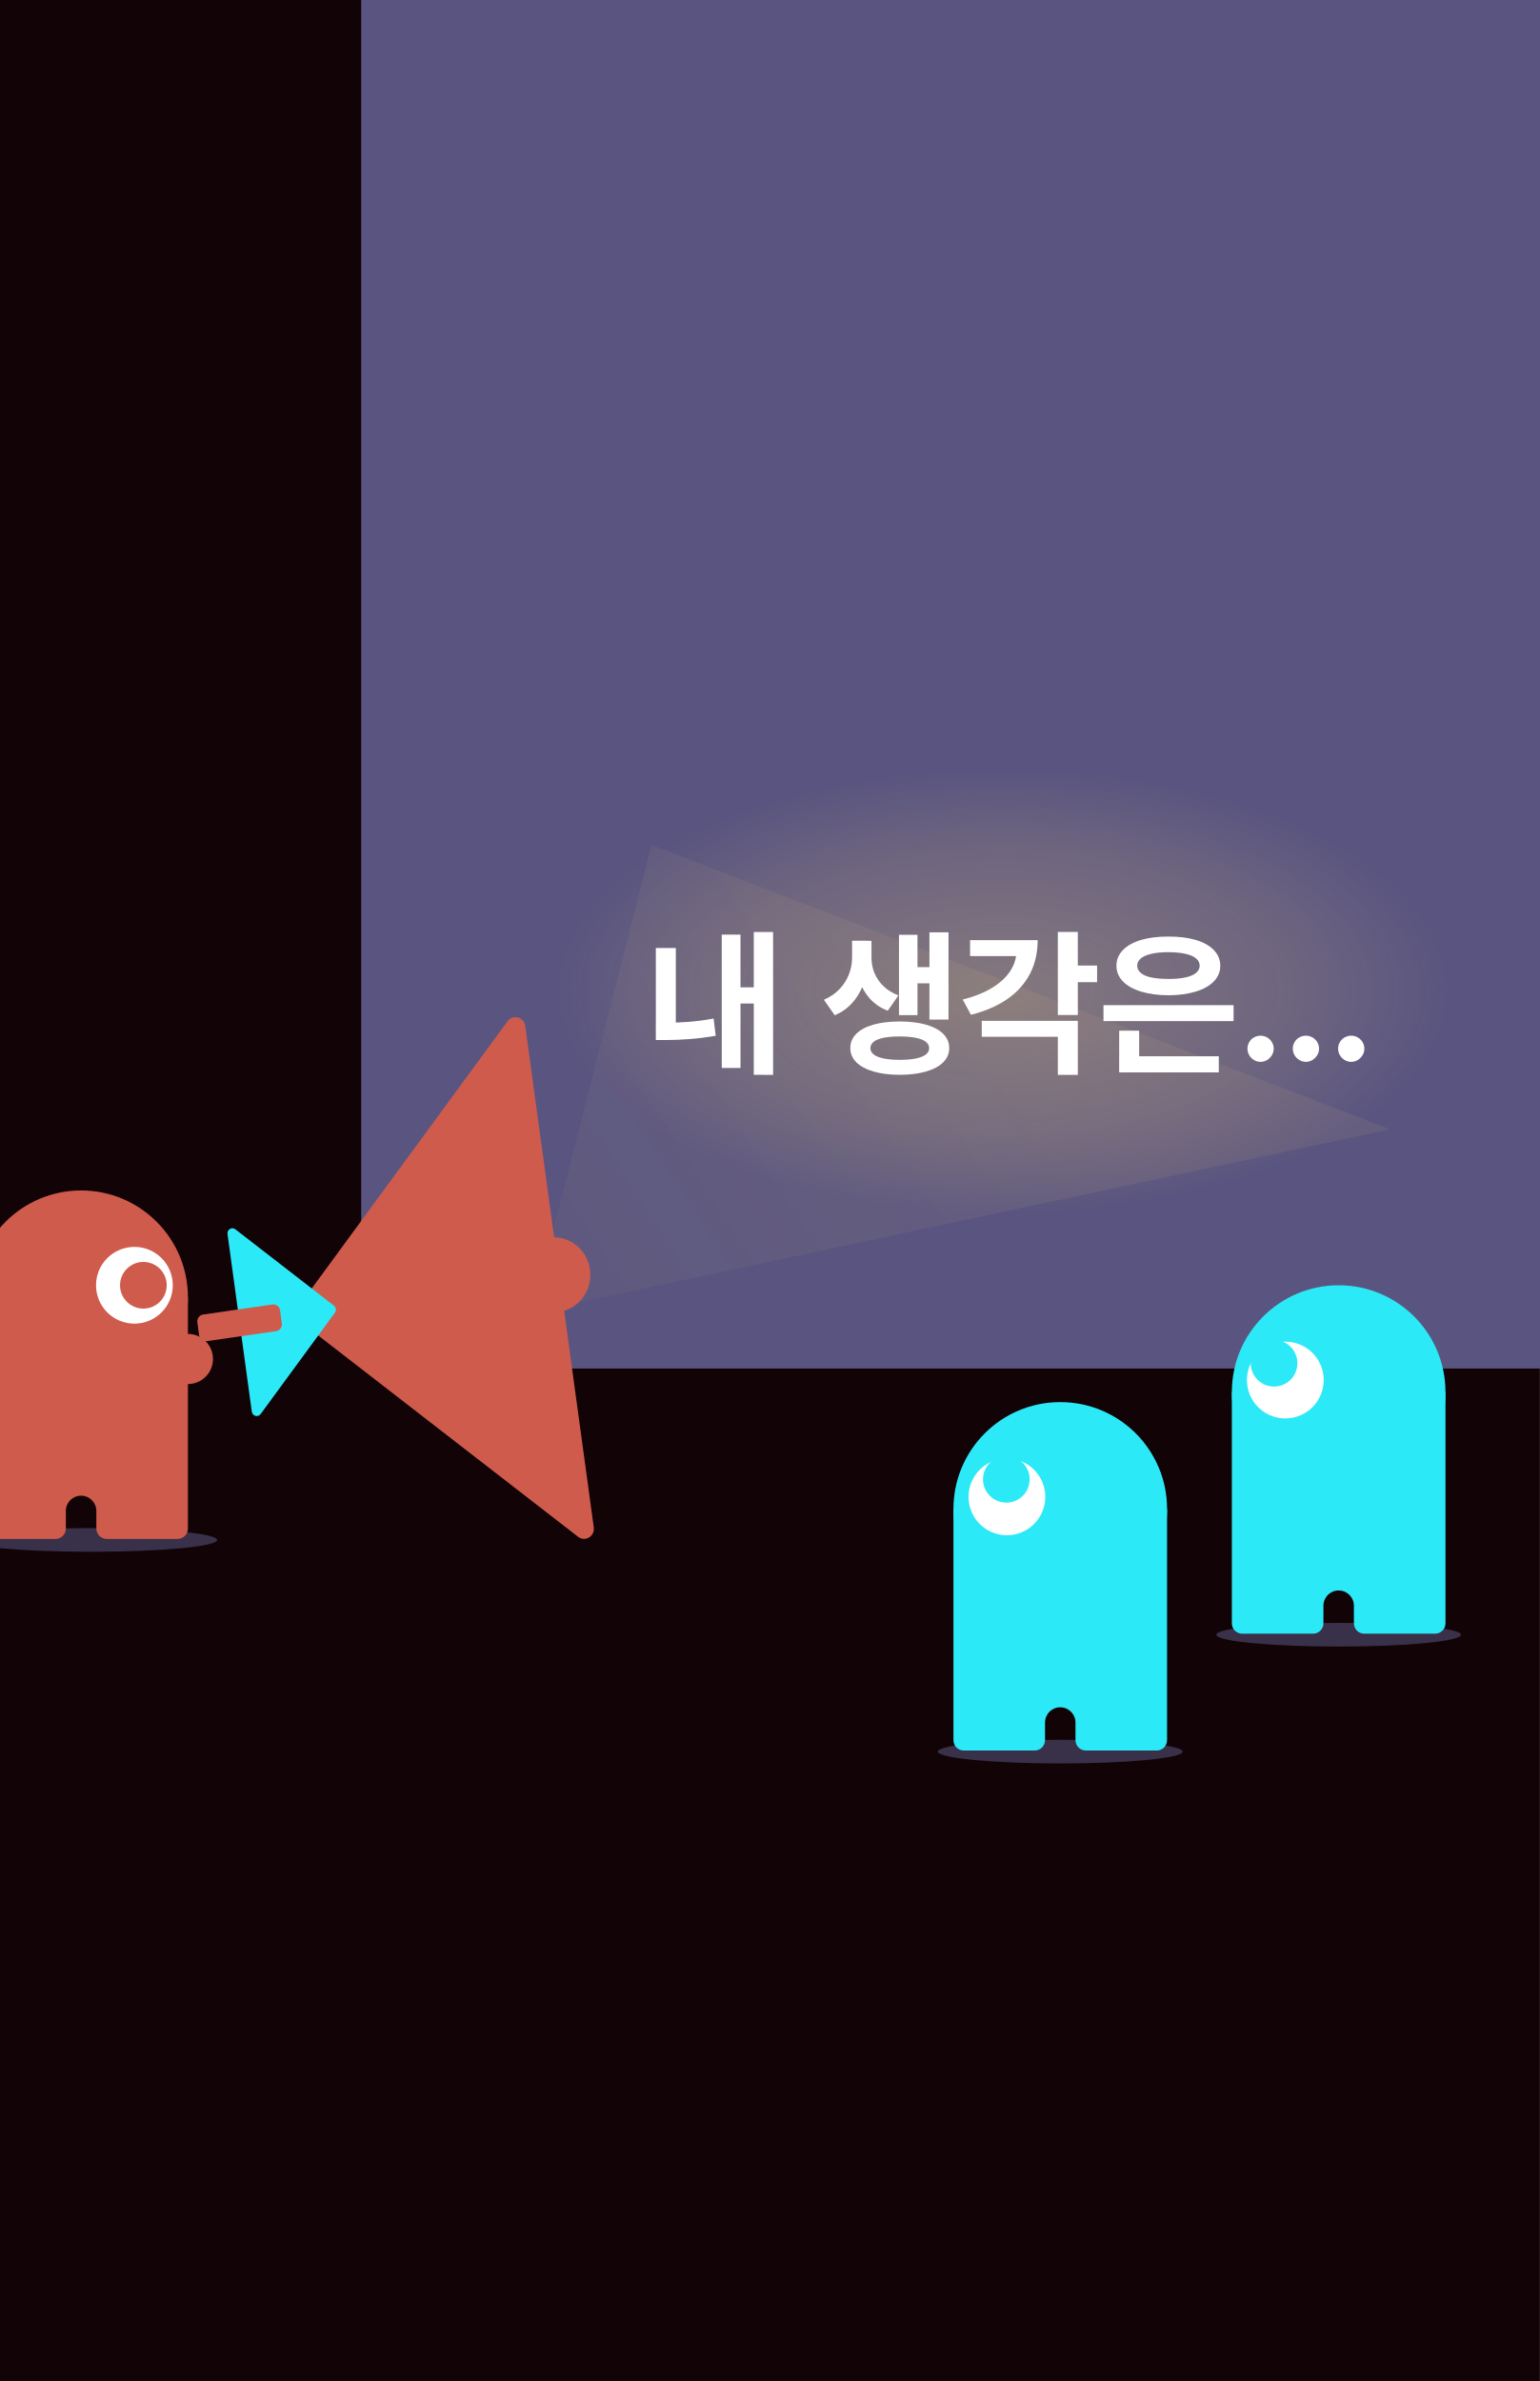
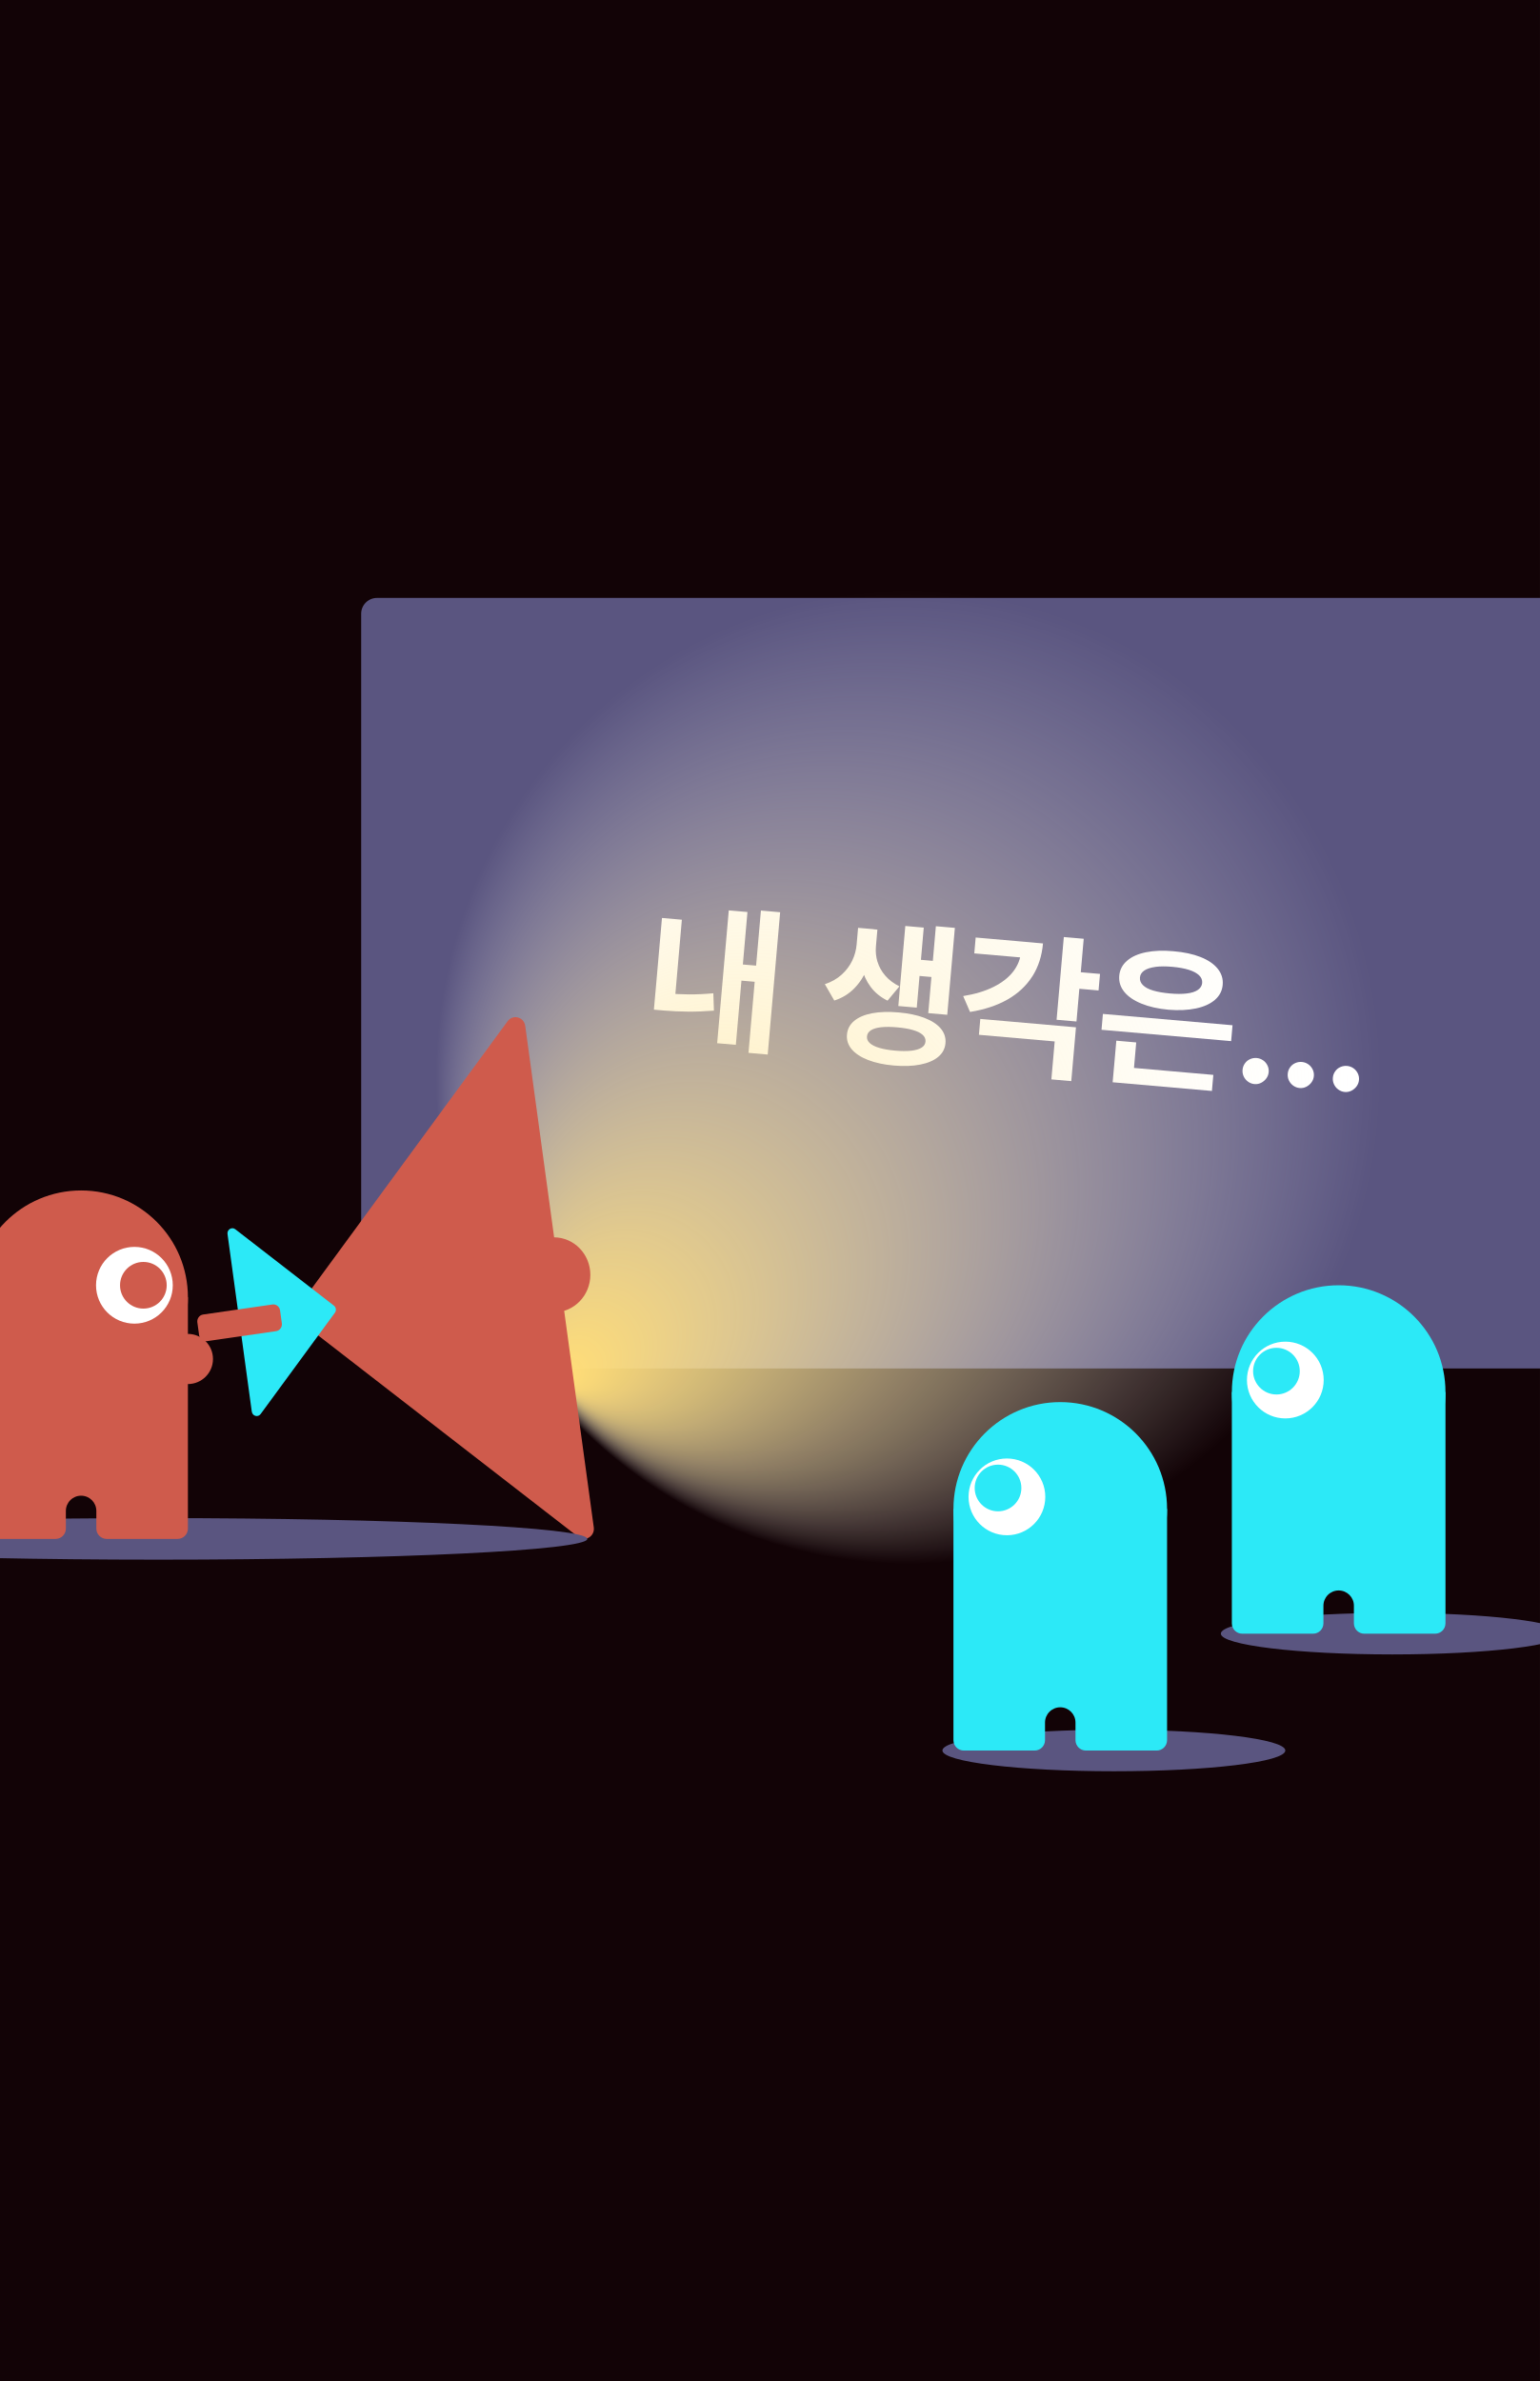
<svg xmlns="http://www.w3.org/2000/svg" id="_레이어_1" data-name="레이어 1" viewBox="0 0 390 603">
  <defs>
    <style>
      .cls-1 {
-         fill: none;
+         fill: url(#_무제_그라디언트_12);
      }

      .cls-2 {
        fill: #5a5580;
      }

      .cls-3 {
        fill: #fff;
      }

      .cls-4 {
        fill: #2ce9f7;
      }

      .cls-5 {
        fill: #cf5b4c;
      }

      .cls-6 {
        fill: #120306;
      }
    </style>
-     <linearGradient id="beam-light" x1="141" y1="323" x2="254" y2="249" gradientUnits="userSpaceOnUse">
-       <stop offset="0" stop-color="#ffdd78" stop-opacity=".03" />
-       <stop offset="1" stop-color="#ffdd78" stop-opacity=".07" />
-     </linearGradient>
-     <radialGradient id="wall-light" cx=".5" cy=".5" r=".5">
-       <stop offset="0" stop-color="#ffdd78" stop-opacity=".26" />
-       <stop offset=".65" stop-color="#ffdd78" stop-opacity=".12" />
-       <stop offset="1" stop-color="#ffdd78" stop-opacity="0" />
+     <radialGradient id="_무제_그라디언트_12" data-name="무제 그라디언트 12" cx="352.39" cy="290.46" fx="239.7" fy="385.64" r="152.6" gradientTransform="translate(-93.21 -39.83) scale(.98 1.01)" gradientUnits="userSpaceOnUse">
+       <stop offset=".01" stop-color="#ffdd78" />
+       <stop offset=".8" stop-color="#fff" stop-opacity="0" />
    </radialGradient>
  </defs>
  <rect class="cls-6" y="0" width="390" height="603" />
-   <rect id="architectural-wall" class="cls-2" x="91.47" y="-20" width="328.53" height="366.58" />
-   <path id="projection-beam" d="M139 316L165 214L352 286L141 331Z" fill="url(#beam-light)" />
-   <ellipse id="wall-illumination" cx="254" cy="251" rx="113" ry="56" fill="url(#wall-light)" />
-   <g id="projected-message" transform="rotate(-5 254 254)">
+   <rect class="cls-6" y="0" width="390" height="603" />
+   <rect class="cls-2" x="91.47" y="151.43" width="348.48" height="195.15" rx="4" ry="4" />
+   <g>
    <path class="cls-3" d="M174.52,251.83c1.99.02,4.04-.08,6.14-.28l.15,4.4c-2.3.18-4.5.27-6.59.25-2.09-.02-4.16-.11-6.2-.29l-2.41-.21.38-4.37,2.41.21c2.08.18,4.12.28,6.11.3ZM170.87,253.71l-5.04-.44,1.82-20.79,5.04.44-1.82,20.79ZM186.36,264.61l-4.73-.41,2.94-33.64,4.73.41-2.94,33.64ZM192.47,248.76l-6.11-.53.36-4.09,6.11.53-.36,4.09ZM194.43,267.07l-4.87-.43,3.15-36.04,4.87.43-3.15,36.04Z" />
    <path class="cls-3" d="M219.49,245.49c-.75,1.87-1.82,3.5-3.21,4.89-1.38,1.39-3.05,2.4-4.99,3.01l-2.39-4.14c1.68-.56,3.1-1.36,4.26-2.42,1.16-1.05,2.05-2.24,2.67-3.54.63-1.31,1-2.67,1.12-4.08l.37-4.23,3.94.34-.37,4.23c-.18,2.08-.65,4.06-1.41,5.93ZM234.1,257.78c1.83.69,3.21,1.59,4.14,2.68.93,1.1,1.33,2.35,1.21,3.74-.12,1.38-.73,2.54-1.84,3.46-1.1.92-2.62,1.57-4.55,1.95-1.93.38-4.16.46-6.69.24-2.52-.22-4.69-.69-6.52-1.4-1.83-.71-3.21-1.62-4.14-2.71-.93-1.1-1.33-2.34-1.21-3.72.12-1.4.73-2.56,1.84-3.48,1.1-.92,2.61-1.56,4.53-1.93,1.92-.36,4.14-.43,6.68-.21,2.53.22,4.71.68,6.55,1.37ZM222.24,243.57c.38,1.27,1.04,2.44,1.96,3.52.93,1.08,2.13,1.98,3.59,2.71l-3.01,3.62c-1.76-.86-3.18-2.02-4.27-3.47-1.09-1.46-1.84-3.09-2.26-4.91-.42-1.82-.54-3.73-.37-5.73l.37-4.23,3.96.35-.37,4.23c-.12,1.34.01,2.65.39,3.92ZM223.18,260.15c-1.13.12-2,.38-2.61.77s-.95.91-1,1.56c-.06.65.18,1.21.72,1.7.54.49,1.34.89,2.43,1.21,1.08.32,2.41.55,4,.69,1.58.14,2.93.14,4.05.02,1.12-.13,1.99-.38,2.61-.77.62-.38.96-.9,1.01-1.55.06-.65-.19-1.22-.73-1.71-.54-.49-1.36-.9-2.46-1.21-1.1-.32-2.42-.54-3.98-.68-1.57-.14-2.92-.15-4.04-.03ZM232.18,255.19l-4.67-.41,1.77-20.27,4.67.41-1.77,20.27ZM237.22,247.55l-5.78-.51.36-4.09,5.78.51-.36,4.09ZM239.9,257l-4.81-.42,1.93-22.01,4.81.42-1.93,22.01Z" />
    <path class="cls-3" d="M261.45,247.26c-1.52,2.39-3.61,4.34-6.26,5.86-2.66,1.51-5.83,2.57-9.52,3.16l-1.74-4.02c3.02-.49,5.6-1.27,7.73-2.34,2.13-1.07,3.78-2.36,4.95-3.88,1.17-1.52,1.83-3.2,2-5.05l.22-2.53,5.32.47c-.28,3.16-1.17,5.94-2.69,8.33ZM261.51,242.74l-14.76-1.29.35-4.02,14.76,1.29-.35,4.02ZM271.31,273.8l-5.04-.44.84-9.61-19.19-1.68.35-4.02,24.23,2.12-1.19,13.63ZM272.63,258.7l-5.04-.44,1.83-20.95,5.04.44-1.83,20.95ZM278.22,250.84l-6.29-.55.37-4.19,6.29.55-.37,4.19Z" />
    <path class="cls-3" d="M311.8,263.67l-32.83-2.87.35-4.02,32.83,2.87-.35,4.02ZM306.93,276.29l-25.14-2.2.36-4.07,25.14,2.2-.36,4.07ZM287.08,271.77l-5.04-.44.68-7.77,5.04.44-.68,7.77ZM304.04,242.37c1.93.76,3.38,1.75,4.35,2.96.98,1.21,1.4,2.57,1.27,4.08-.13,1.52-.79,2.78-1.96,3.8-1.17,1.02-2.77,1.75-4.8,2.18s-4.35.54-6.96.33c-2.64-.24-4.92-.76-6.84-1.54s-3.38-1.77-4.36-2.98c-.98-1.21-1.41-2.57-1.28-4.09.13-1.5.79-2.77,1.97-3.79,1.18-1.03,2.78-1.75,4.81-2.16s4.36-.5,7-.25c2.61.22,4.88.7,6.81,1.46ZM292.59,244.88c-1.2.16-2.14.47-2.8.92-.66.45-1.03,1.04-1.09,1.77-.06.71.19,1.35.76,1.92.57.57,1.43,1.03,2.59,1.37,1.16.35,2.58.59,4.25.74,1.66.15,3.09.15,4.28,0,1.19-.14,2.12-.44,2.79-.9.66-.46,1.03-1.05,1.09-1.76.06-.73-.19-1.37-.77-1.93-.58-.56-1.44-1.03-2.59-1.39-1.15-.37-2.56-.62-4.22-.77-1.66-.15-3.09-.14-4.3.02Z" />
    <path class="cls-3" d="M316.08,273.94c-.49-.35-.85-.8-1.1-1.33-.25-.53-.34-1.1-.29-1.69.05-.58.24-1.11.58-1.59.33-.48.77-.85,1.31-1.09.54-.25,1.11-.34,1.7-.29s1.13.25,1.61.58c.48.33.85.77,1.11,1.3.26.53.36,1.09.31,1.67-.05.59-.25,1.13-.6,1.61-.35.48-.79.85-1.32,1.12-.53.27-1.1.37-1.69.32s-1.13-.26-1.62-.61Z" />
    <path class="cls-3" d="M327.52,274.94c-.49-.35-.85-.8-1.1-1.33-.25-.53-.34-1.1-.29-1.69.05-.58.24-1.11.58-1.59.33-.48.77-.85,1.31-1.09.54-.25,1.11-.34,1.7-.29.59.05,1.13.25,1.61.58.48.33.85.77,1.11,1.3.26.53.36,1.09.31,1.67-.05.59-.25,1.13-.6,1.61-.35.48-.79.85-1.32,1.12-.53.27-1.1.37-1.69.32-.59-.05-1.13-.26-1.62-.61Z" />
    <path class="cls-3" d="M338.95,275.94c-.49-.35-.85-.8-1.1-1.33-.25-.53-.34-1.1-.29-1.69.05-.58.24-1.11.58-1.59.33-.48.77-.85,1.31-1.09.54-.24,1.11-.34,1.7-.29.59.05,1.13.25,1.61.58.48.33.85.77,1.11,1.3.26.53.36,1.09.31,1.67-.05.59-.25,1.13-.6,1.61-.35.48-.79.85-1.32,1.12-.53.27-1.1.37-1.69.32-.59-.05-1.13-.26-1.62-.61Z" />
  </g>
+   <ellipse class="cls-1" cx="253.67" cy="254.07" rx="150.21" ry="154.41" />
  <g>
    <path class="cls-5" d="M133.02,259.81l17.36,127c.31,2.26-2.19,3.77-3.96,2.4l-70.46-54.58c-1.1-.85-1.32-2.46-.49-3.58l53.09-72.43c1.34-1.82,4.15-1.07,4.45,1.18Z" />
    <ellipse class="cls-5" cx="140.27" cy="322.86" rx="9.24" ry="9.5" />
    <ellipse class="cls-5" cx="140.27" cy="322.86" rx="5.63" ry="5.78" />
    <ellipse class="cls-5" cx="114.82" cy="326.53" rx="9.24" ry="9.5" />
    <ellipse class="cls-5" cx="114.82" cy="326.53" rx="5.63" ry="5.78" />
    <path class="cls-4" d="M63.77,357.52l-6.15-45c-.15-1.13,1.1-1.89,1.98-1.2l24.97,19.34c.55.43.66,1.23.25,1.79l-18.81,25.66c-.67.91-2.07.54-2.23-.59Z" />
    <path class="cls-5" d="M52.37,339.66l17.55-2.54c.94-.14,1.59-1.03,1.46-1.99l-.45-3.26c-.13-.96-1-1.64-1.94-1.5l-17.55,2.54c-.94.14-1.59,1.03-1.46,1.99l.45,3.26c.13.96,1,1.64,1.94,1.5Z" />
  </g>
  <circle class="cls-4" cx="339.03" cy="352.55" r="27.05" />
  <g>
-     <ellipse class="cls-2" cx="339.03" cy="414" rx="31" ry="3" opacity=".55" />
+     <path class="cls-2" d="M309.19,413.73c0,2.9,19.44,5.26,43.42,5.26,23.98,0,43.42-2.35,43.42-5.26,0-2.9-19.44-5.26-43.42-5.26-23.98,0-43.42,2.35-43.42,5.26Z" />
    <path class="cls-4" d="M366.08,352.55v54.1s0,0,0,0v4.47c0,1.45-1.17,2.62-2.62,2.62h-17.95c-1.44,0-2.62-1.17-2.62-2.62v-4.47c0-2.13-1.73-3.86-3.86-3.86s-3.86,1.73-3.86,3.86v4.47c0,1.45-1.17,2.62-2.62,2.62h-17.95c-1.45,0-2.62-1.17-2.62-2.62v-58.56h54.1Z" />
  </g>
  <circle class="cls-4" cx="268.52" cy="382.14" r="27.05" />
  <g>
-     <ellipse class="cls-2" cx="268.52" cy="443.6" rx="31" ry="3" opacity=".55" />
+     <path class="cls-2" d="M238.68,443.32c0,2.9,19.44,5.26,43.42,5.26,23.98,0,43.42-2.35,43.42-5.26,0-2.9-19.44-5.26-43.42-5.26-23.98,0-43.42,2.35-43.42,5.26Z" />
    <path class="cls-4" d="M295.57,382.14v54.1s0,0,0,0v4.47c0,1.45-1.17,2.62-2.62,2.62h-17.95c-1.44,0-2.62-1.17-2.62-2.62v-4.47c0-2.13-1.73-3.86-3.86-3.86s-3.86,1.73-3.86,3.86v4.47c0,1.45-1.17,2.62-2.62,2.62h-17.95c-1.45,0-2.62-1.17-2.62-2.62v-58.56h54.1Z" />
  </g>
  <g>
    <path class="cls-3" d="M264.73,379.09c0,5.37-4.35,9.72-9.72,9.72s-9.72-4.35-9.72-9.72,4.35-9.72,9.72-9.72,9.72,4.35,9.72,9.72Z" />
-     <path class="cls-4" d="M258.67,376.84c0,3.27-2.65,5.91-5.91,5.91s-5.91-2.65-5.91-5.91c0-3.27,2.65-5.91,5.91-5.91s5.91,2.65,5.91,5.91Z" transform="translate(2.1 -2.2)" />
+     <path class="cls-4" d="M258.67,376.84c0,3.27-2.65,5.91-5.91,5.91s-5.91-2.65-5.91-5.91c0-3.27,2.65-5.91,5.91-5.91s5.91,2.65,5.91,5.91Z" />
  </g>
  <g>
    <path class="cls-3" d="M335.24,349.5c0,5.37-4.35,9.72-9.72,9.72s-9.72-4.35-9.72-9.72,4.35-9.72,9.72-9.72,9.72,4.35,9.72,9.72Z" />
-     <path class="cls-4" d="M329.18,347.25c0,3.27-2.65,5.91-5.91,5.91s-5.91-2.65-5.91-5.91c0-3.27,2.65-5.91,5.91-5.91s5.91,2.65,5.91,5.91Z" transform="translate(-.6 -2)" />
+     <path class="cls-4" d="M329.18,347.25c0,3.27-2.65,5.91-5.91,5.91s-5.91-2.65-5.91-5.91c0-3.27,2.65-5.91,5.91-5.91s5.91,2.65,5.91,5.91Z" />
  </g>
-   <ellipse id="speaker-contact-shadow" class="cls-2" cx="23" cy="390" rx="32" ry="3" opacity=".55" />
+   <ellipse class="cls-2" cx="40.13" cy="389.73" rx="108.61" ry="5.26" />
  <g>
    <path class="cls-5" d="M47.59,328.55v54.1h0v4.47c0,1.45-1.17,2.62-2.62,2.62h-17.95c-1.44,0-2.62-1.17-2.62-2.62v-4.47c0-2.14-1.73-3.86-3.86-3.86s-3.86,1.73-3.86,3.86v4.47c0,1.45-1.17,2.62-2.62,2.62H-3.9c-1.45,0-2.62-1.17-2.62-2.62v-58.57h54.1Z" />
    <circle class="cls-5" cx="20.54" cy="328.54" r="27.05" />
    <circle class="cls-3" cx="34.04" cy="325.5" r="9.72" />
    <circle class="cls-5" cx="36.31" cy="325.5" r="5.91" />
    <circle class="cls-5" cx="47.59" cy="344.17" r="6.35" />
  </g>
</svg>
